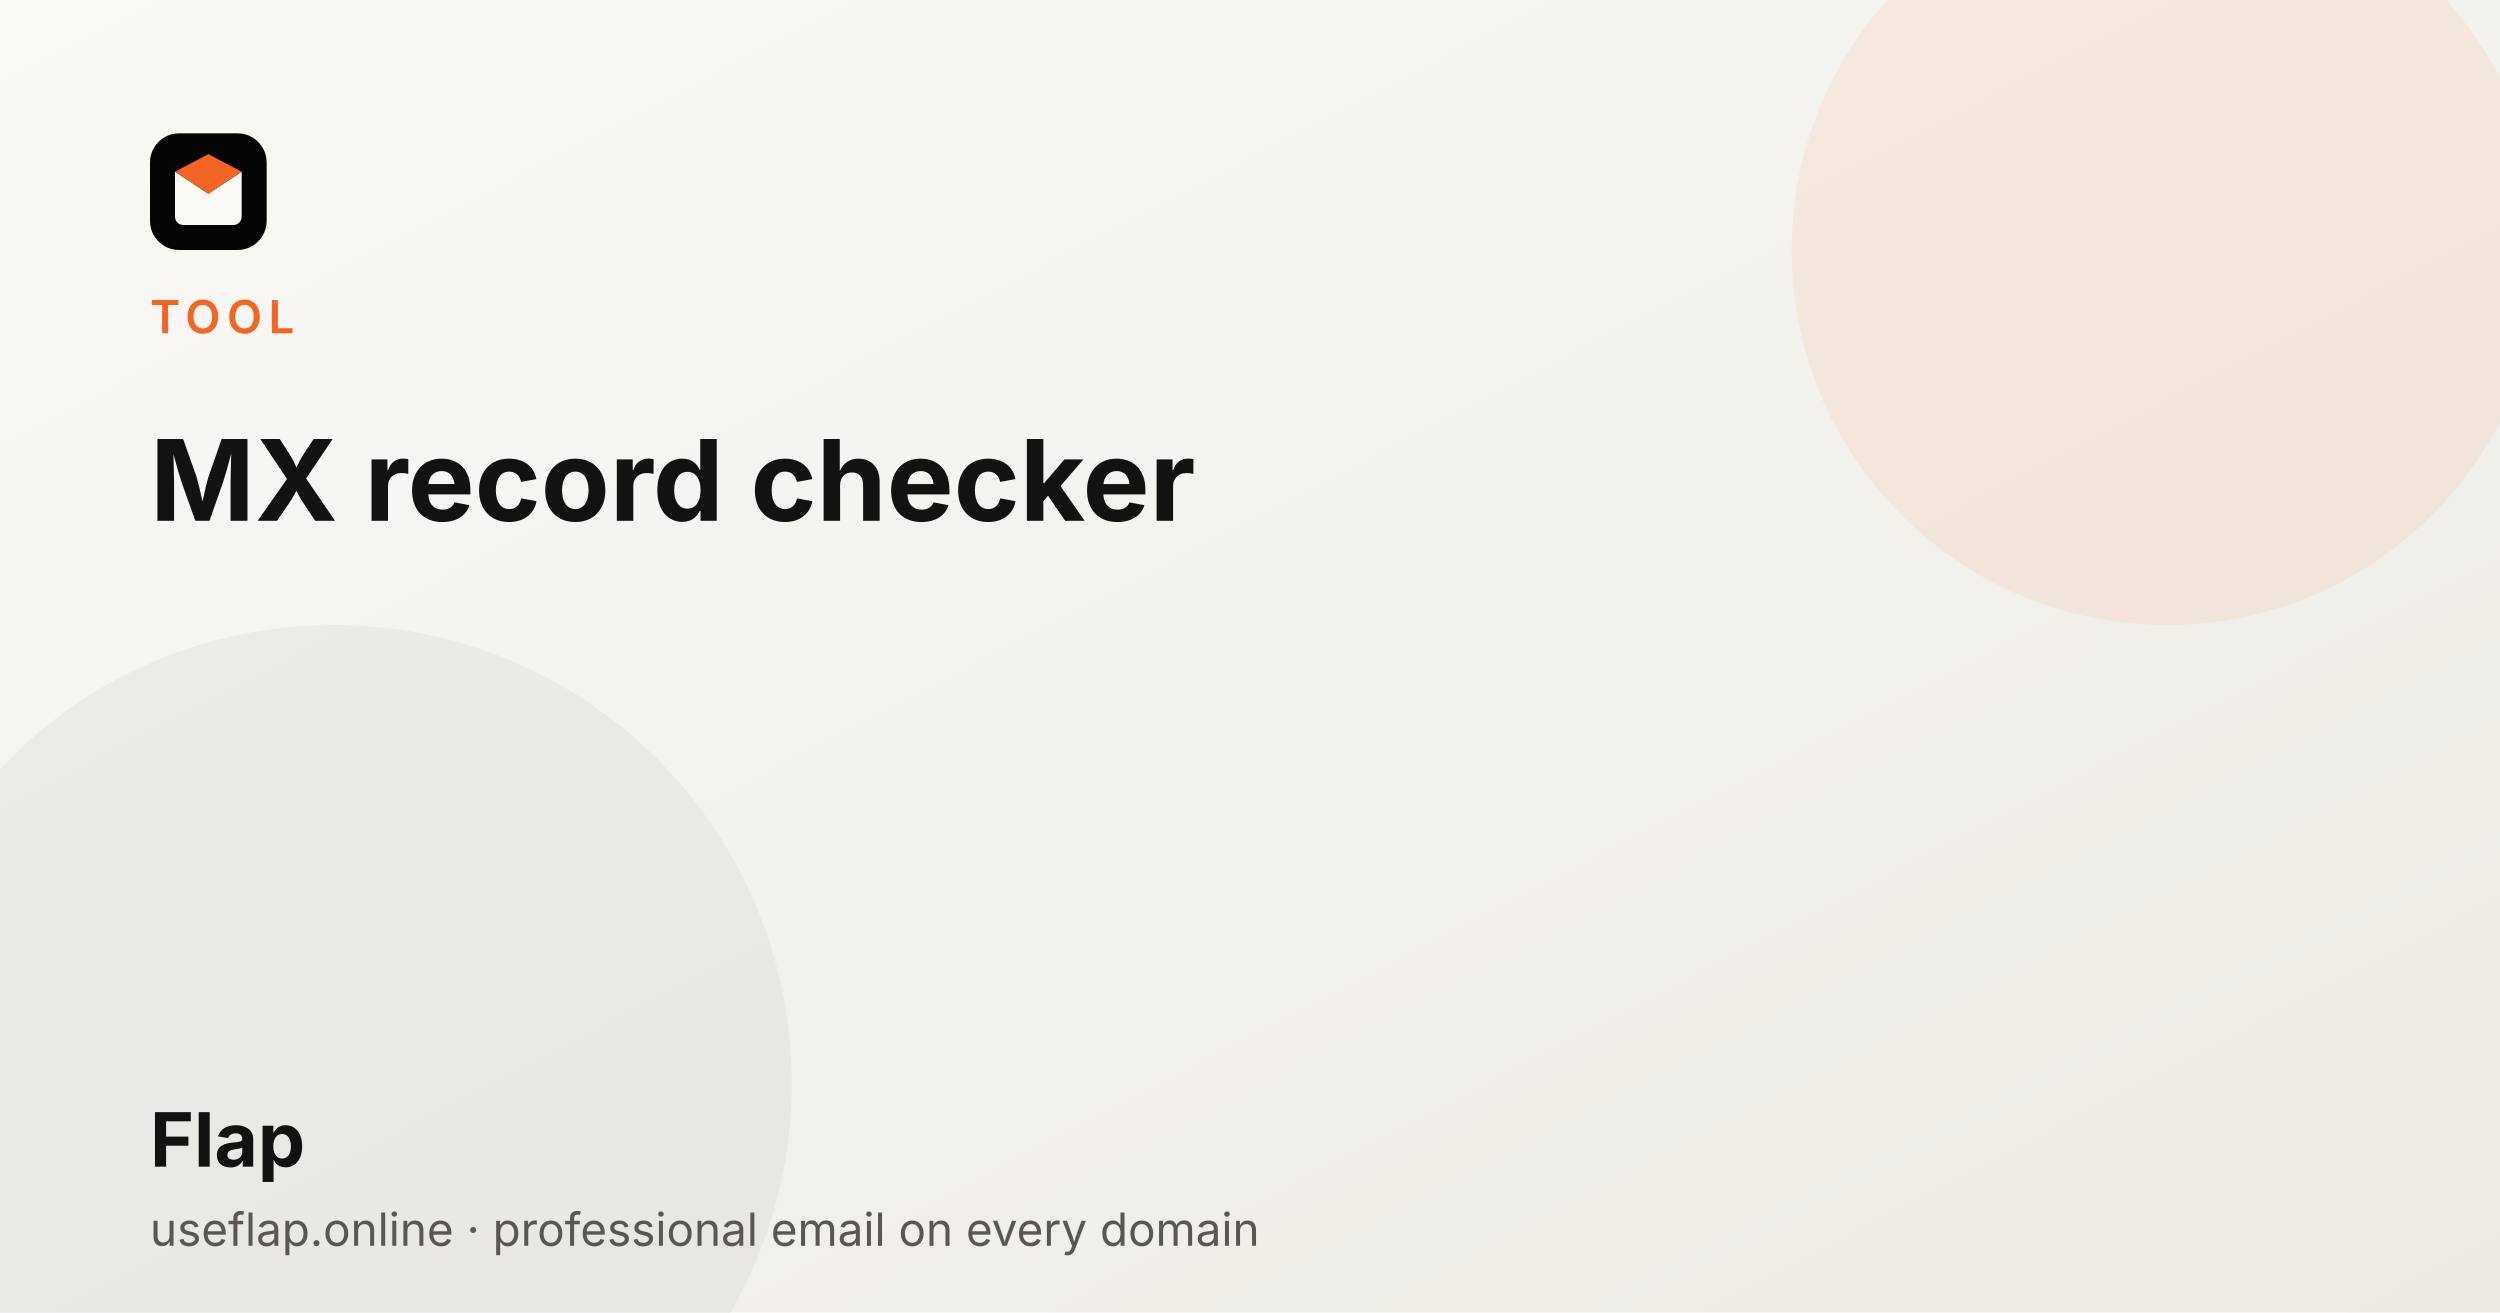
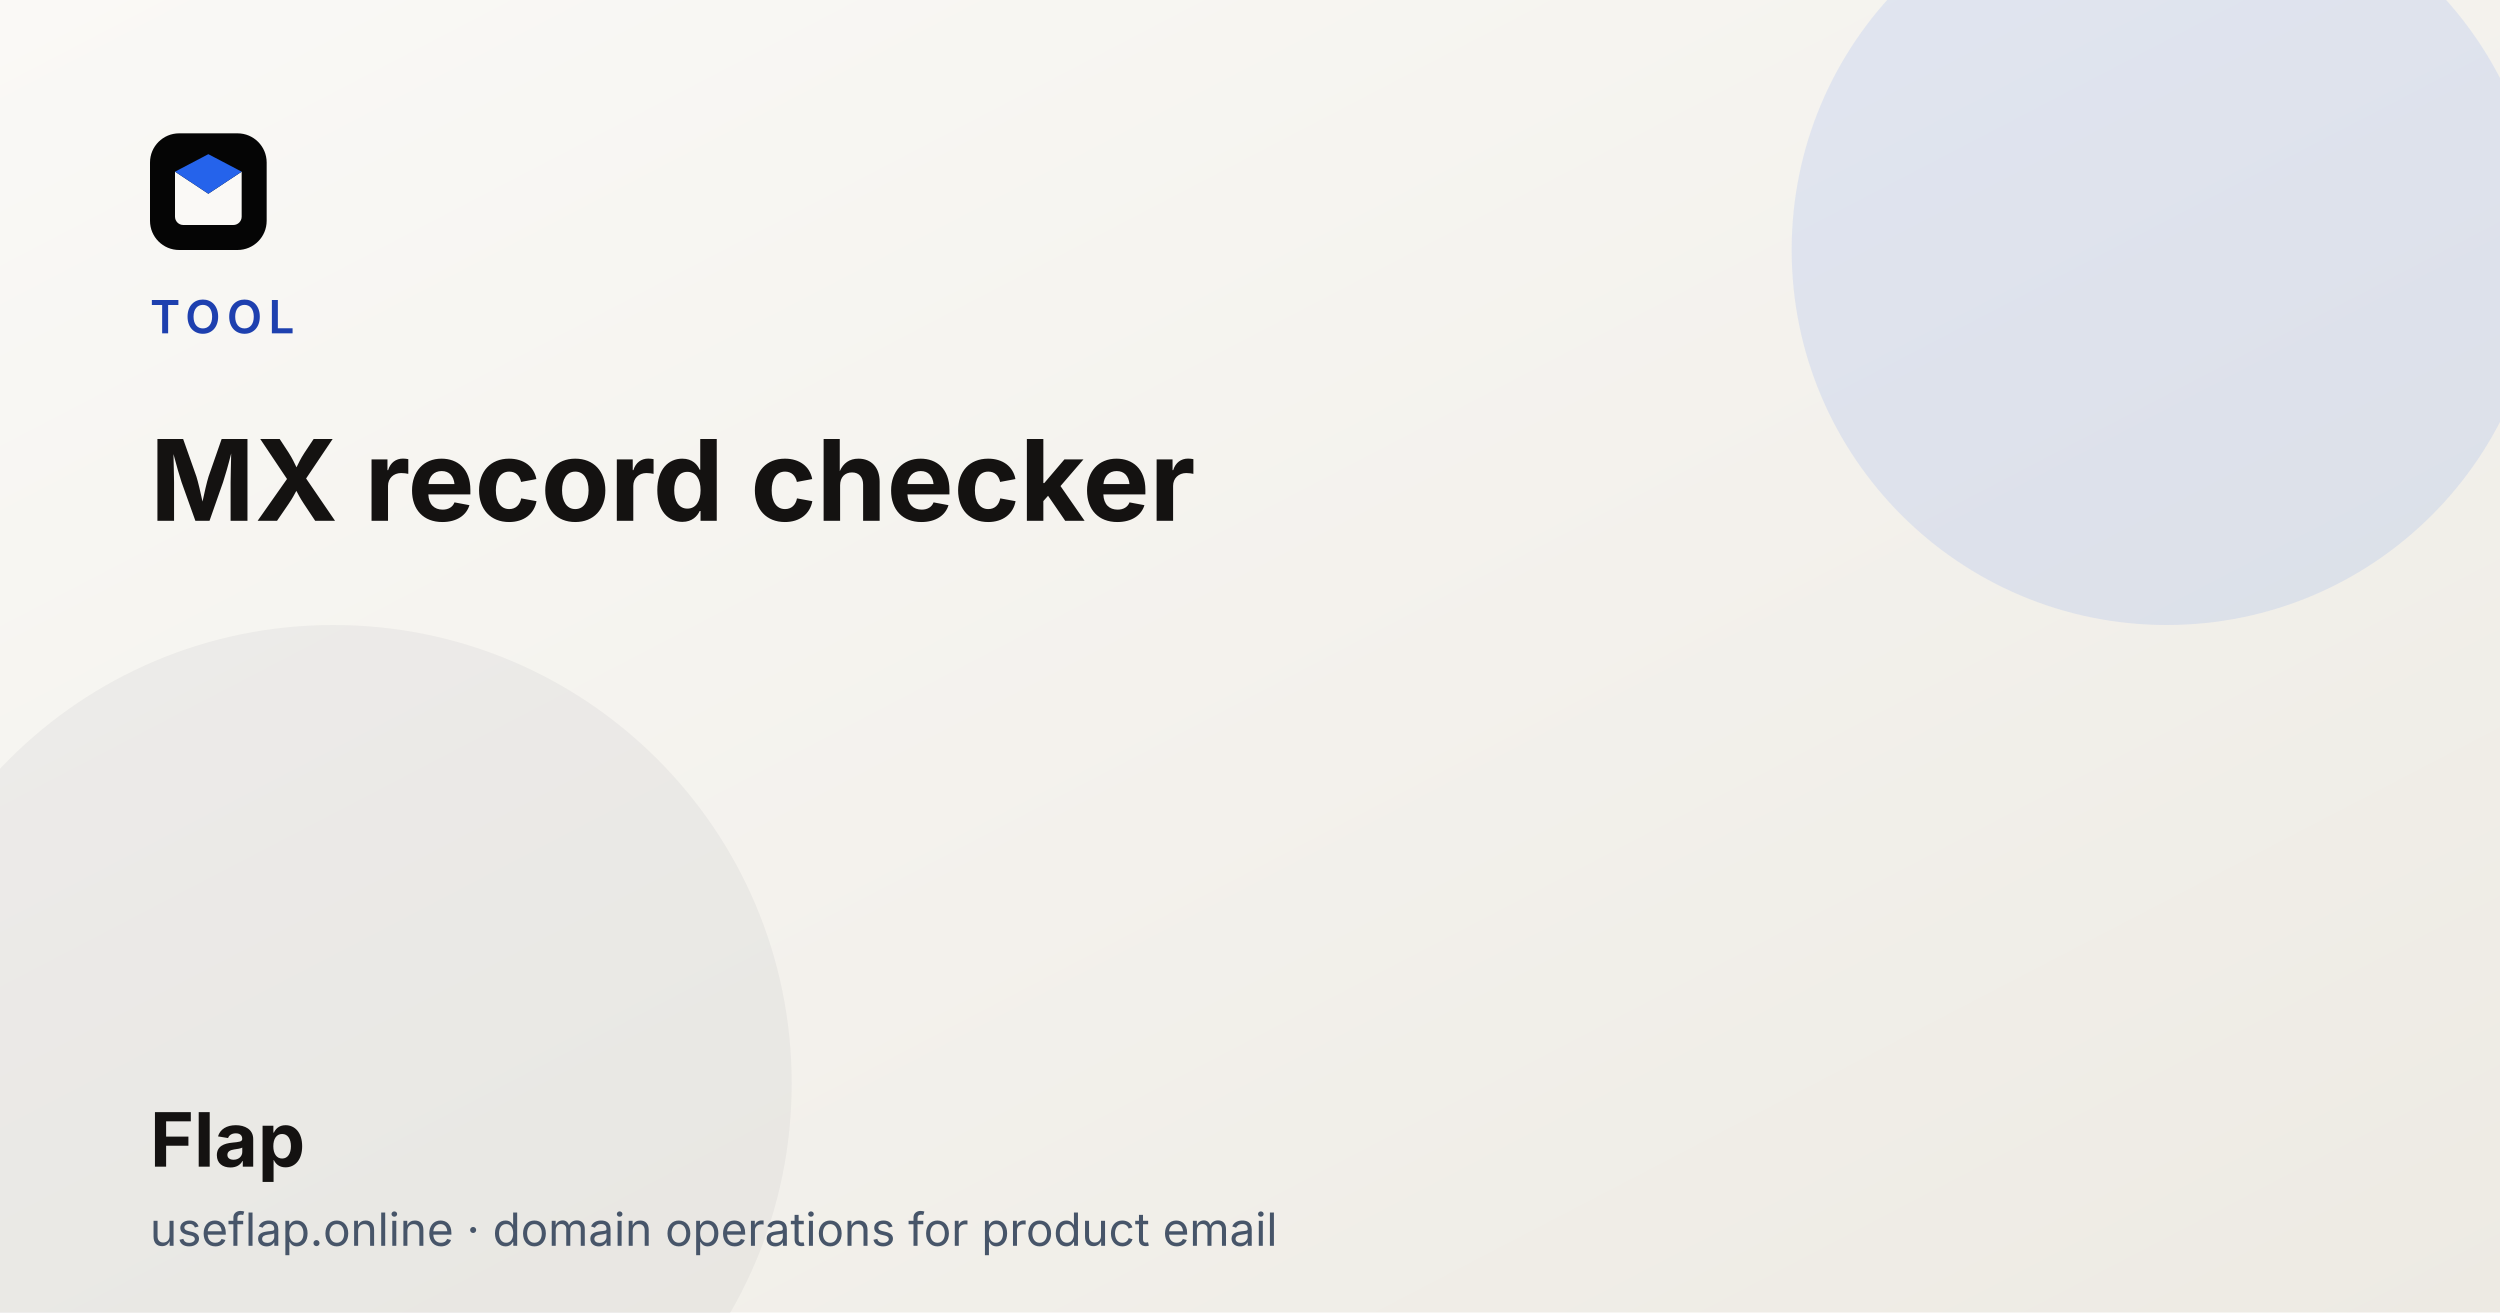
<svg xmlns="http://www.w3.org/2000/svg" width="1200" height="630" viewBox="0 0 1200 630" role="img" aria-label="MX record checker">
  <defs>
    <linearGradient id="bg" x1="0" y1="0" x2="1" y2="1">
      <stop offset="0%" stop-color="#FAF9F6" />
      <stop offset="55%" stop-color="#F3F1EC" />
      <stop offset="100%" stop-color="#EDEAE3" />
    </linearGradient>
  </defs>
  <rect width="1200" height="630" fill="url(#bg)" />
-   <circle cx="1040" cy="120" r="180" fill="#F26522" fill-opacity="0.08" />
-   <circle cx="160" cy="520" r="220" fill="#141211" fill-opacity="0.04" />
+   <circle cx="1040" cy="120" r="180" fill="#2563EB" fill-opacity="0.10" />
+   <circle cx="160" cy="520" r="220" fill="#0F172A" fill-opacity="0.04" />
  <rect x="72" y="64" width="56" height="56" rx="14" fill="#050505" />
  <path d="M84 82.4L100 93l16-10.6V104a4 4 0 0 1-4 4H88a4 4 0 0 1-4-4V82.4z" fill="#FAF9F6" />
-   <path d="M84 82.4L100 93l16-10.6L100 74 84 82.4z" fill="#F26522" />
-   <text x="72" y="160" fill="#F26522" font-family="Inter, ui-sans-serif, system-ui, sans-serif" font-size="22" font-weight="600" letter-spacing="0.14em">TOOL</text>
+   <path d="M84 82.4L100 93l16-10.6L100 74 84 82.4z" fill="#2563EB" />
+   <text x="72" y="160" fill="#1E40AF" font-family="Inter, ui-sans-serif, system-ui, sans-serif" font-size="22" font-weight="600" letter-spacing="0.14em">TOOL</text>
  <text x="72" y="250" fill="#141211" font-family="Inter, ui-sans-serif, system-ui, sans-serif" font-size="54" font-weight="700">
    <tspan x="72" dy="0">MX record checker</tspan>
  </text>
  <text x="72" y="560" fill="#141211" font-family="Inter, ui-sans-serif, system-ui, sans-serif" font-size="36" font-weight="700">Flap</text>
-   <text x="72" y="598" fill="#5c5652" font-family="Inter, ui-sans-serif, system-ui, sans-serif" font-size="22">useflap.online · professional email on every domain</text>
+   <text x="72" y="598" fill="#475569" font-family="Inter, ui-sans-serif, system-ui, sans-serif" font-size="22">useflap.online · domain operations for product email</text>
</svg>
